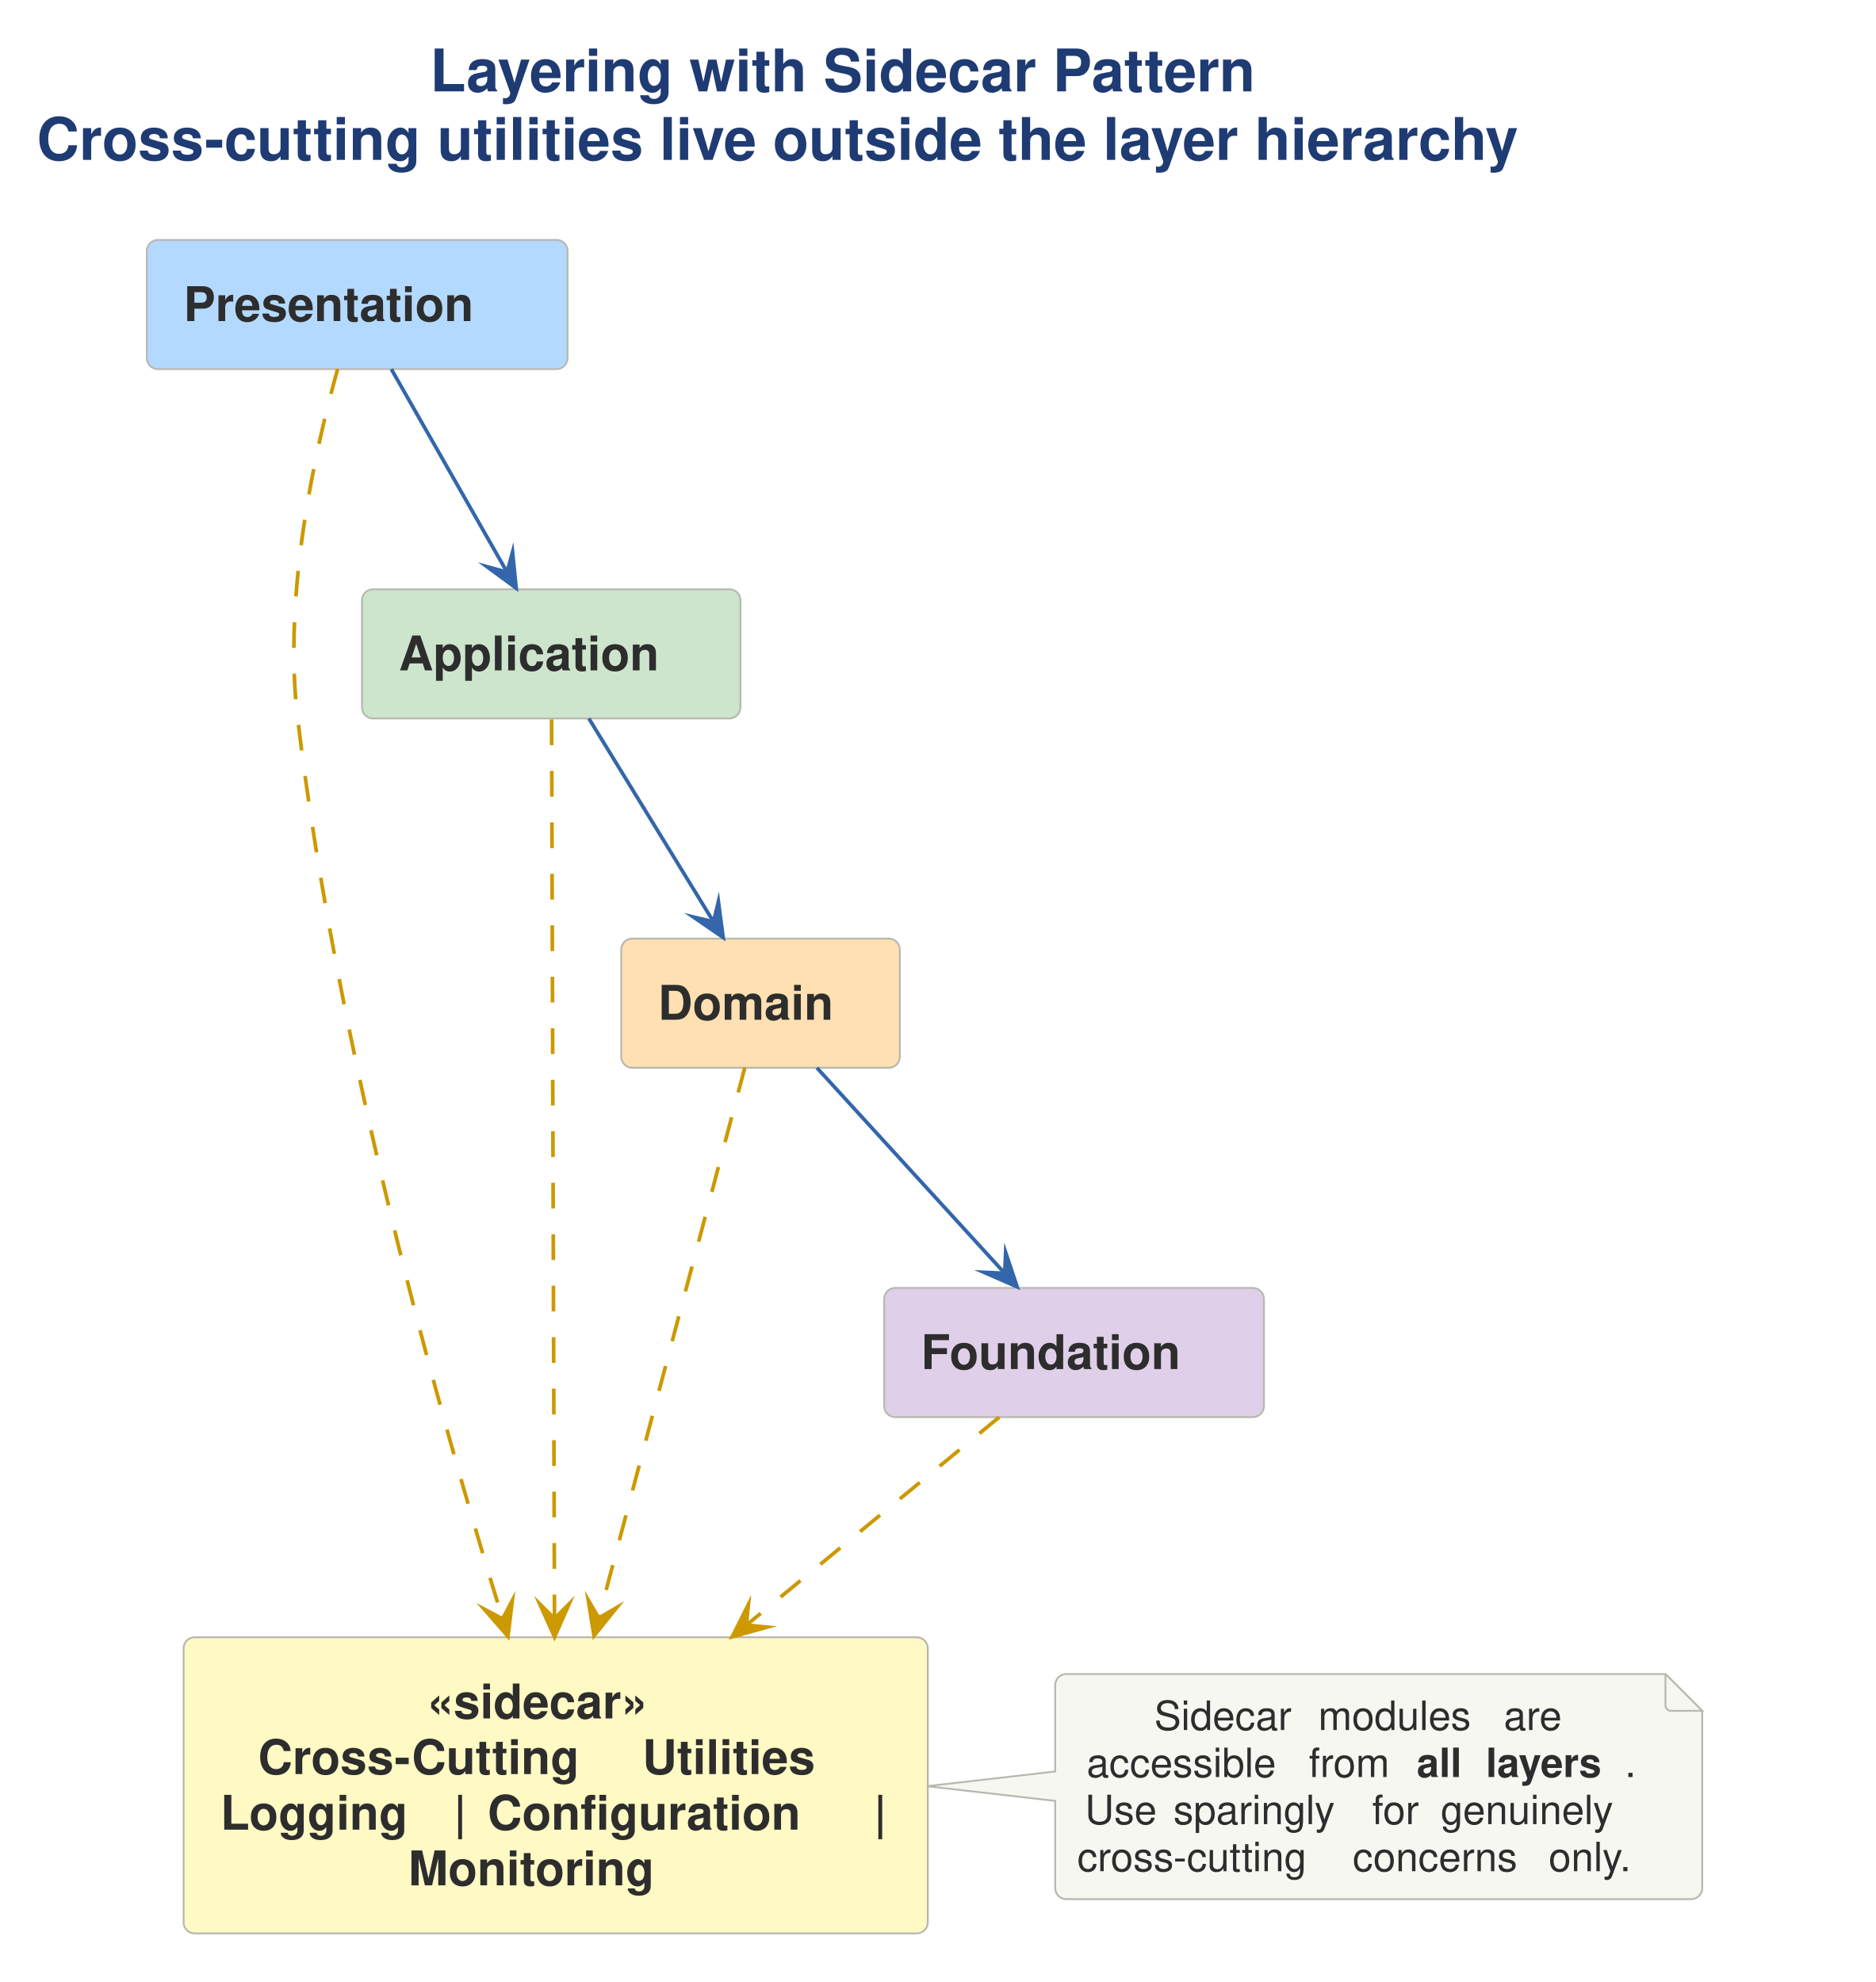
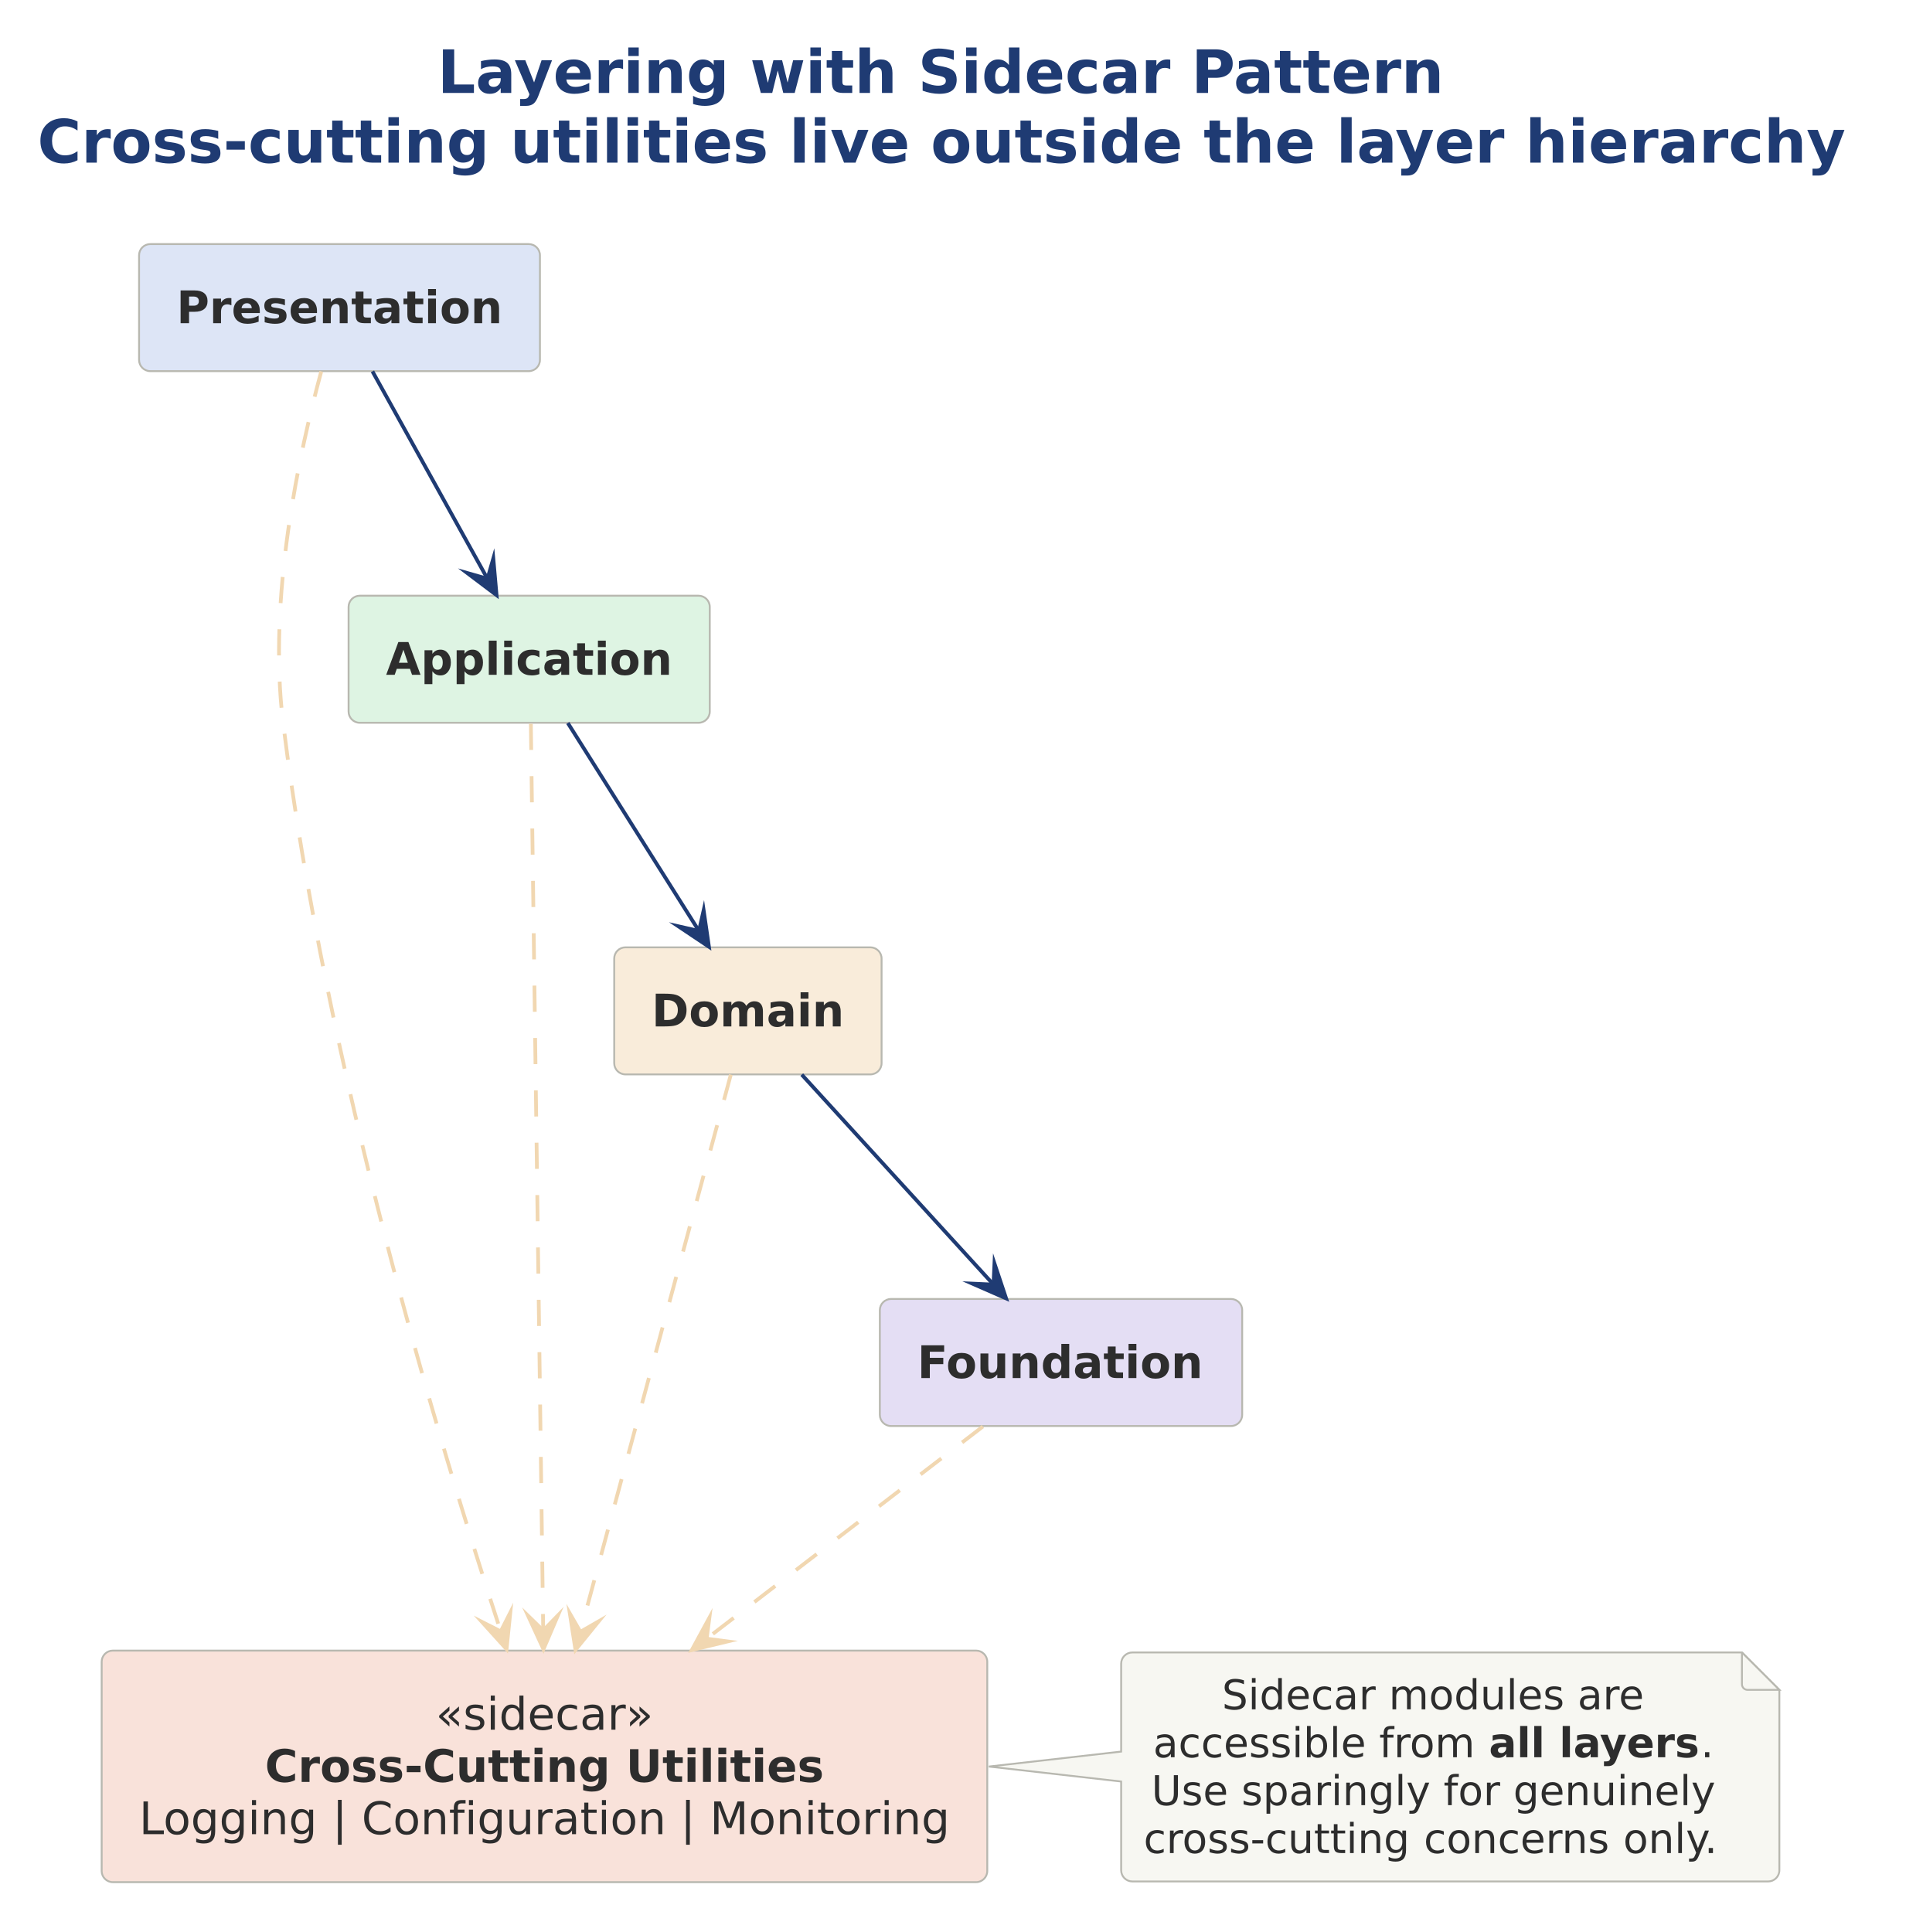
- <svg xmlns="http://www.w3.org/2000/svg" version="1.1" data-diagram-type="DESCRIPTION" style="width:510px;height:539px;" width="510px" height="539px" viewBox="0 0 510 539" zoomAndPan="magnify" preserveAspectRatio="none" contentStyleType="text/css">
+ <svg xmlns="http://www.w3.org/2000/svg" version="1.1" data-diagram-type="DESCRIPTION" style="width:796px;height:807px;" width="796.875px" height="807.813px" viewBox="0 0 796 807" zoomAndPan="magnify" preserveAspectRatio="none" contentStyleType="text/css">
  <defs />
  <g font-family="sans-serif" lengthAdjust="spacing">
-     <g class="title" data-source-line="7">
-       <text x="116.918" y="24.852" fill="#1F3B73" font-size="16" textLength="269.945" font-weight="700" font-family="'Helvetica'">Layering with Sidecar Pattern</text>
-       <text x="10" y="43.477" fill="#1F3B73" font-size="16" textLength="483.781" font-weight="700" font-family="'Helvetica'">Cross-cutting utilities live outside the layer hierarchy</text>
+     <g class="title" data-source-line="3">
+       <text x="182.684" y="38.831" fill="#1F3B73" font-size="25" textLength="421.79" font-weight="700" font-family="DejaVu Sans">Layering with Sidecar Pattern</text>
+       <text x="15.625" y="67.932" fill="#1F3B73" font-size="25" textLength="755.908" font-weight="700" font-family="DejaVu Sans">Cross-cutting utilities live outside the layer hierarchy</text>
    </g>
-     <g class="entity" data-qualified-name="L4" id="ent0001" data-source-line="9">
-       <rect x="39.923" y="65.25" width="114.409" height="35.133" fill="#B3D9FF" style="stroke:#B8B8B0;stroke-width:0.5;" rx="3" ry="3" />
-       <text x="49.923" y="87.317" fill="#2D2D2D" font-size="13" textLength="94.409" font-weight="700" font-family="'Helvetica'">Presentation</text>
+     <g class="entity" data-qualified-name="L4" id="ent0001" data-source-line="5">
+       <rect x="58.083" y="101.953" width="167.416" height="53.076" fill="#DDE5F6" style="stroke:#B8B8B0;stroke-width:0.781;" rx="4.688" ry="4.688" />
+       <text x="73.708" y="134.982" fill="#2D2D2D" font-size="18.75" textLength="136.166" font-weight="700" font-family="DejaVu Sans">Presentation</text>
    </g>
-     <g class="entity" data-qualified-name="L3" id="ent0002" data-source-line="10">
-       <rect x="98.423" y="160.25" width="102.919" height="35.133" fill="#CCE5CC" style="stroke:#B8B8B0;stroke-width:0.5;" rx="3" ry="3" />
-       <text x="108.423" y="182.317" fill="#2D2D2D" font-size="13" textLength="82.919" font-weight="700" font-family="'Helvetica'">Application</text>
+     <g class="entity" data-qualified-name="L3" id="ent0002" data-source-line="6">
+       <rect x="145.583" y="248.828" width="150.845" height="53.076" fill="#DEF4E3" style="stroke:#B8B8B0;stroke-width:0.781;" rx="4.688" ry="4.688" />
+       <text x="161.208" y="281.857" fill="#2D2D2D" font-size="18.75" textLength="119.595" font-weight="700" font-family="DejaVu Sans">Application</text>
    </g>
-     <g class="entity" data-qualified-name="L2" id="ent0003" data-source-line="11">
-       <rect x="168.923" y="255.25" width="75.751" height="35.133" fill="#FFE0B2" style="stroke:#B8B8B0;stroke-width:0.5;" rx="3" ry="3" />
-       <text x="178.923" y="277.317" fill="#2D2D2D" font-size="13" textLength="55.751" font-weight="700" font-family="'Helvetica'">Domain</text>
+     <g class="entity" data-qualified-name="L2" id="ent0003" data-source-line="7">
+       <rect x="256.521" y="395.703" width="111.661" height="53.076" fill="#F9ECDA" style="stroke:#B8B8B0;stroke-width:0.781;" rx="4.688" ry="4.688" />
+       <text x="272.146" y="428.732" fill="#2D2D2D" font-size="18.75" textLength="80.411" font-weight="700" font-family="DejaVu Sans">Domain</text>
    </g>
-     <g class="entity" data-qualified-name="L1" id="ent0004" data-source-line="12">
-       <rect x="240.423" y="350.25" width="103.256" height="35.133" fill="#E0CFE8" style="stroke:#B8B8B0;stroke-width:0.5;" rx="3" ry="3" />
-       <text x="250.423" y="372.317" fill="#2D2D2D" font-size="13" textLength="83.256" font-weight="700" font-family="'Helvetica'">Foundation</text>
+     <g class="entity" data-qualified-name="L1" id="ent0004" data-source-line="8">
+       <rect x="367.458" y="542.578" width="151.331" height="53.076" fill="#E4DEF4" style="stroke:#B8B8B0;stroke-width:0.781;" rx="4.688" ry="4.688" />
+       <text x="383.083" y="575.607" fill="#2D2D2D" font-size="18.75" textLength="120.081" font-weight="700" font-family="DejaVu Sans">Foundation</text>
    </g>
-     <g class="entity" data-qualified-name="SIDE" id="ent0005" data-source-line="14">
-       <rect x="49.923" y="445.25" width="202.355" height="80.531" fill="#FFF9C4" style="stroke:#B8B8B0;stroke-width:0.5;" rx="3" ry="3" />
-       <text x="116.1" y="467.317" fill="#2D2D2D" font-size="13" textLength="70.002" font-weight="700" font-family="'Helvetica'">«sidecar»</text>
-       <text x="70.159" y="482.45" fill="#2D2D2D" font-size="13" textLength="99.995" font-weight="700" font-family="'Helvetica'">Cross-Cutting</text>
-       <text x="170.154" y="482.45" fill="#2D2D2D" font-size="13" font-weight="700" font-family="'Helvetica'"> </text>
-       <text x="174.679" y="482.45" fill="#2D2D2D" font-size="13" textLength="57.364" font-weight="700" font-family="'Helvetica'">Utilities</text>
-       <text x="59.923" y="497.583" fill="#2D2D2D" font-size="13" textLength="58.843" font-weight="700" font-family="'Helvetica'">Logging</text>
-       <text x="118.766" y="497.583" fill="#2D2D2D" font-size="13" font-weight="700" font-family="'Helvetica'"> </text>
-       <text x="123.292" y="497.583" fill="#2D2D2D" font-size="13" font-weight="700" font-family="'Helvetica'">|</text>
-       <text x="128.04" y="497.583" fill="#2D2D2D" font-size="13" font-weight="700" font-family="'Helvetica'"> </text>
-       <text x="132.566" y="497.583" fill="#2D2D2D" font-size="13" textLength="100.439" font-weight="700" font-family="'Helvetica'">Configuration</text>
-       <text x="233.005" y="497.583" fill="#2D2D2D" font-size="13" font-weight="700" font-family="'Helvetica'"> </text>
-       <text x="237.531" y="497.583" fill="#2D2D2D" font-size="13" font-weight="700" font-family="'Helvetica'">|</text>
-       <text x="111.025" y="512.715" fill="#2D2D2D" font-size="13" textLength="80.152" font-weight="700" font-family="'Helvetica'">Monitoring</text>
+     <g class="entity" data-qualified-name="SIDE" id="ent0005" data-source-line="10">
+       <rect x="42.458" y="689.453" width="369.867" height="96.729" fill="#F9E2DA" style="stroke:#B8B8B0;stroke-width:0.781;" rx="4.688" ry="4.688" />
+       <text x="181.959" y="722.482" fill="#2D2D2D" font-size="18.75" textLength="90.866" font-family="DejaVu Sans">«sidecar»</text>
+       <text x="110.648" y="744.308" fill="#2D2D2D" font-size="18.75" textLength="144.223" font-weight="700" font-family="DejaVu Sans">Cross-Cutting</text>
+       <text x="254.871" y="744.308" fill="#2D2D2D" font-size="18.75" font-weight="700" font-family="DejaVu Sans"> </text>
+       <text x="261.399" y="744.308" fill="#2D2D2D" font-size="18.75" textLength="82.736" font-weight="700" font-family="DejaVu Sans">Utilities</text>
+       <text x="58.083" y="766.135" fill="#2D2D2D" font-size="18.75" textLength="74.716" font-family="DejaVu Sans">Logging</text>
+       <text x="132.8" y="766.135" fill="#2D2D2D" font-size="18.75" font-family="DejaVu Sans"> </text>
+       <text x="138.76" y="766.135" fill="#2D2D2D" font-size="18.75" font-family="DejaVu Sans">|</text>
+       <text x="145.077" y="766.135" fill="#2D2D2D" font-size="18.75" font-family="DejaVu Sans"> </text>
+       <text x="151.037" y="766.135" fill="#2D2D2D" font-size="18.75" textLength="127.158" font-family="DejaVu Sans">Configuration</text>
+       <text x="278.194" y="766.135" fill="#2D2D2D" font-size="18.75" font-family="DejaVu Sans"> </text>
+       <text x="284.155" y="766.135" fill="#2D2D2D" font-size="18.75" font-family="DejaVu Sans">|</text>
+       <text x="290.472" y="766.135" fill="#2D2D2D" font-size="18.75" font-family="DejaVu Sans"> </text>
+       <text x="296.432" y="766.135" fill="#2D2D2D" font-size="18.75" textLength="100.269" font-family="DejaVu Sans">Monitoring</text>
    </g>
-     <g class="entity" data-qualified-name="GMN13" id="ent0014" data-source-line="26">
-       <path d="M286.923,458.25 L286.923,481.75 L251.983,485.75 L286.923,489.75 L286.923,513.469 A3,3 0 0 0 289.923,516.469 L459.858,516.469 A3,3 0 0 0 462.858,513.469 L462.858,465.25 L452.858,455.25 L289.923,455.25 A3,3 0 0 0 286.923,458.25" style="stroke:#B8B8B0;stroke-width:0.5;" fill="#F7F7F2" />
-       <path d="M452.858,455.25 L452.858,463.75 A1.5,1.5 0 0 0 454.358,465.25 L462.858,465.25 L452.858,455.25" style="stroke:#B8B8B0;stroke-width:0.5;" fill="#F7F7F2" />
-       <text x="313.852" y="470.46" fill="#2D2D2D" font-size="11" textLength="41.1" font-family="'Helvetica'">Sidecar</text>
-       <text x="354.951" y="470.46" fill="#2D2D2D" font-size="11" font-family="'Helvetica'"> </text>
-       <text x="358.448" y="470.46" fill="#2D2D2D" font-size="11" textLength="46.954" font-family="'Helvetica'">modules</text>
-       <text x="405.402" y="470.46" fill="#2D2D2D" font-size="11" font-family="'Helvetica'"> </text>
-       <text x="408.899" y="470.46" fill="#2D2D2D" font-size="11" textLength="18.031" font-family="'Helvetica'">are</text>
-       <text x="295.467" y="483.265" fill="#2D2D2D" font-size="11" textLength="56.928" font-family="'Helvetica'">accessible</text>
-       <text x="352.395" y="483.265" fill="#2D2D2D" font-size="11" font-family="'Helvetica'"> </text>
-       <text x="355.891" y="483.265" fill="#2D2D2D" font-size="11" textLength="25.84" font-family="'Helvetica'">from</text>
-       <text x="381.732" y="483.265" fill="#2D2D2D" font-size="11" font-family="'Helvetica'"> </text>
-       <text x="385.228" y="483.265" fill="#2D2D2D" font-size="11" textLength="14.964" font-weight="700" font-family="'Helvetica'">all</text>
-       <text x="400.192" y="483.265" fill="#2D2D2D" font-size="11" font-weight="700" font-family="'Helvetica'"> </text>
-       <text x="404.022" y="483.265" fill="#2D2D2D" font-size="11" textLength="37.796" font-weight="700" font-family="'Helvetica'">layers</text>
-       <text x="441.818" y="483.265" fill="#2D2D2D" font-size="11" font-family="'Helvetica'">.</text>
-       <text x="295.005" y="496.07" fill="#2D2D2D" font-size="11" textLength="20.55" font-family="'Helvetica'">Use</text>
-       <text x="315.554" y="496.07" fill="#2D2D2D" font-size="11" font-family="'Helvetica'"> </text>
-       <text x="319.051" y="496.07" fill="#2D2D2D" font-size="11" textLength="50.553" font-family="'Helvetica'">sparingly</text>
-       <text x="369.604" y="496.07" fill="#2D2D2D" font-size="11" font-family="'Helvetica'"> </text>
-       <text x="373.1" y="496.07" fill="#2D2D2D" font-size="11" textLength="15.125" font-family="'Helvetica'">for</text>
-       <text x="388.225" y="496.07" fill="#2D2D2D" font-size="11" font-family="'Helvetica'"> </text>
-       <text x="391.722" y="496.07" fill="#2D2D2D" font-size="11" textLength="54.055" font-family="'Helvetica'">genuinely</text>
-       <text x="292.923" y="508.875" fill="#2D2D2D" font-size="11" textLength="71.387" font-family="'Helvetica'">cross-cutting</text>
-       <text x="364.311" y="508.875" fill="#2D2D2D" font-size="11" font-family="'Helvetica'"> </text>
-       <text x="367.807" y="508.875" fill="#2D2D2D" font-size="11" textLength="49.79" font-family="'Helvetica'">concerns</text>
-       <text x="417.597" y="508.875" fill="#2D2D2D" font-size="11" font-family="'Helvetica'"> </text>
-       <text x="421.094" y="508.875" fill="#2D2D2D" font-size="11" textLength="26.764" font-family="'Helvetica'">only.</text>
+     <g class="entity" data-qualified-name="GMN13" id="ent0014" data-source-line="22">
+       <path d="M468.24,694.922 L468.24,731.641 L412.99,737.891 L468.24,744.141 L468.24,781.201 A4.688,4.688 0 0 0 472.927,785.889 L738.45,785.889 A4.688,4.688 0 0 0 743.137,781.201 L743.137,705.859 L727.512,690.234 L472.927,690.234 A4.688,4.688 0 0 0 468.24,694.922" style="stroke:#B8B8B0;stroke-width:0.781;" fill="#F7F7F2" />
+       <path d="M727.512,690.234 L727.512,703.516 A2.344,2.344 0 0 0 729.856,705.859 L743.137,705.859 L727.512,690.234" style="stroke:#B8B8B0;stroke-width:0.781;" fill="#F7F7F2" />
+       <text x="510.315" y="714.001" fill="#2D2D2D" font-size="17.188" textLength="64.218" font-family="DejaVu Sans">Sidecar</text>
+       <text x="574.533" y="714.001" fill="#2D2D2D" font-size="17.188" font-family="DejaVu Sans"> </text>
+       <text x="579.997" y="714.001" fill="#2D2D2D" font-size="17.188" textLength="73.366" font-family="DejaVu Sans">modules</text>
+       <text x="653.363" y="714.001" fill="#2D2D2D" font-size="17.188" font-family="DejaVu Sans"> </text>
+       <text x="658.826" y="714.001" fill="#2D2D2D" font-size="17.188" textLength="28.173" font-family="DejaVu Sans">are</text>
+       <text x="481.588" y="734.008" fill="#2D2D2D" font-size="17.188" textLength="88.95" font-family="DejaVu Sans">accessible</text>
+       <text x="570.539" y="734.008" fill="#2D2D2D" font-size="17.188" font-family="DejaVu Sans"> </text>
+       <text x="576.002" y="734.008" fill="#2D2D2D" font-size="17.188" textLength="40.376" font-family="DejaVu Sans">from</text>
+       <text x="616.378" y="734.008" fill="#2D2D2D" font-size="17.188" font-family="DejaVu Sans"> </text>
+       <text x="621.841" y="734.008" fill="#2D2D2D" font-size="17.188" textLength="23.381" font-weight="700" font-family="DejaVu Sans">all</text>
+       <text x="645.222" y="734.008" fill="#2D2D2D" font-size="17.188" font-weight="700" font-family="DejaVu Sans"> </text>
+       <text x="651.206" y="734.008" fill="#2D2D2D" font-size="17.188" textLength="59.057" font-weight="700" font-family="DejaVu Sans">layers</text>
+       <text x="710.263" y="734.008" fill="#2D2D2D" font-size="17.188" font-family="DejaVu Sans">.</text>
+       <text x="480.867" y="754.015" fill="#2D2D2D" font-size="17.188" textLength="32.109" font-family="DejaVu Sans">Use</text>
+       <text x="512.976" y="754.015" fill="#2D2D2D" font-size="17.188" font-family="DejaVu Sans"> </text>
+       <text x="518.439" y="754.015" fill="#2D2D2D" font-size="17.188" textLength="78.989" font-family="DejaVu Sans">sparingly</text>
+       <text x="597.428" y="754.015" fill="#2D2D2D" font-size="17.188" font-family="DejaVu Sans"> </text>
+       <text x="602.891" y="754.015" fill="#2D2D2D" font-size="17.188" textLength="23.633" font-family="DejaVu Sans">for</text>
+       <text x="626.524" y="754.015" fill="#2D2D2D" font-size="17.188" font-family="DejaVu Sans"> </text>
+       <text x="631.987" y="754.015" fill="#2D2D2D" font-size="17.188" textLength="84.46" font-family="DejaVu Sans">genuinely</text>
+       <text x="477.615" y="774.023" fill="#2D2D2D" font-size="17.188" textLength="111.543" font-family="DejaVu Sans">cross-cutting</text>
+       <text x="589.157" y="774.023" fill="#2D2D2D" font-size="17.188" font-family="DejaVu Sans"> </text>
+       <text x="594.621" y="774.023" fill="#2D2D2D" font-size="17.188" textLength="77.797" font-family="DejaVu Sans">concerns</text>
+       <text x="672.417" y="774.023" fill="#2D2D2D" font-size="17.188" font-family="DejaVu Sans"> </text>
+       <text x="677.881" y="774.023" fill="#2D2D2D" font-size="17.188" textLength="41.819" font-family="DejaVu Sans">only.</text>
    </g>
-     <g class="link" data-entity-1="ent0001" data-entity-2="ent0002" id="lnk6" data-source-line="16" data-link-type="dependency">
-       <path d="M106.403,100.38 C115.983,117.2 128.258,138.726 137.878,155.606" style="stroke:#36A;stroke-width:1;" fill="none" id="L4-to-L3" />
-       <polygon points="140.353,159.95,139.372,150.15,137.878,155.606,132.422,154.111,140.353,159.95" fill="#36A" style="stroke:#36A;stroke-width:1;stroke-linejoin:miter;stroke-miterlimit:10;" />
+     <g class="link" data-entity-1="ent0001" data-entity-2="ent0002" id="lnk6" data-source-line="12" data-link-type="dependency">
+       <path d="M155.552,155.125 C170.099,181.344 189.014,215.464 203.592,241.761" style="stroke:#1F3B73;stroke-width:1.563;" fill="none" id="L4-to-L3" />
+       <polygon points="207.38,248.594,206.028,233.264,203.592,241.761,195.096,239.325,207.38,248.594" fill="#1F3B73" style="stroke:#1F3B73;stroke-width:1.563;stroke-linejoin:miter;stroke-miterlimit:10;" />
    </g>
-     <g class="link" data-entity-1="ent0002" data-entity-2="ent0003" id="lnk7" data-source-line="17" data-link-type="dependency">
-       <path d="M160.113,195.38 C170.423,212.2 183.67,233.807 194.02,250.687" style="stroke:#36A;stroke-width:1;" fill="none" id="L3-to-L2" />
-       <polygon points="196.633,254.95,195.339,245.187,194.02,250.687,188.519,249.368,196.633,254.95" fill="#36A" style="stroke:#36A;stroke-width:1;stroke-linejoin:miter;stroke-miterlimit:10;" />
+     <g class="link" data-entity-1="ent0002" data-entity-2="ent0003" id="lnk7" data-source-line="13" data-link-type="dependency">
+       <path d="M237.146,302 C253.677,328.219 275.339,362.563 291.917,388.86" style="stroke:#1F3B73;stroke-width:1.563;" fill="none" id="L3-to-L2" />
+       <polygon points="296.083,395.469,293.871,380.24,291.917,388.86,283.297,386.906,296.083,395.469" fill="#1F3B73" style="stroke:#1F3B73;stroke-width:1.563;stroke-linejoin:miter;stroke-miterlimit:10;" />
    </g>
-     <g class="link" data-entity-1="ent0003" data-entity-2="ent0004" id="lnk8" data-source-line="18" data-link-type="dependency">
-       <path d="M222.123,290.38 C237.493,307.2 257.77,329.38 273.2,346.26" style="stroke:#36A;stroke-width:1;" fill="none" id="L2-to-L1" />
-       <polygon points="276.573,349.95,273.453,340.608,273.2,346.26,267.549,346.006,276.573,349.95" fill="#36A" style="stroke:#36A;stroke-width:1;stroke-linejoin:miter;stroke-miterlimit:10;" />
+     <g class="link" data-entity-1="ent0003" data-entity-2="ent0004" id="lnk8" data-source-line="14" data-link-type="dependency">
+       <path d="M334.849,448.875 C358.802,475.094 390.926,510.276 414.926,536.573" style="stroke:#1F3B73;stroke-width:1.563;" fill="none" id="L2-to-L1" />
+       <polygon points="420.193,542.344,415.329,527.744,414.926,536.573,406.097,536.17,420.193,542.344" fill="#1F3B73" style="stroke:#1F3B73;stroke-width:1.563;stroke-linejoin:miter;stroke-miterlimit:10;" />
    </g>
-     <g class="link" data-entity-1="ent0001" data-entity-2="ent0005" id="lnk9" data-source-line="20" data-link-type="dependency">
-       <path d="M91.813,100.34 C85.733,122.09 76.893,161.46 80.923,195.25 C91.753,286.13 119.599,384.952 136.659,440.242" style="stroke:#C90;stroke-width:1;stroke-dasharray:7,7;" fill="none" id="L4-to-SIDE" />
-       <polygon points="138.133,445.02,139.302,435.241,136.659,440.242,131.658,437.599,138.133,445.02" fill="#C90" style="stroke:#C90;stroke-width:1;stroke-linejoin:miter;stroke-miterlimit:10;" />
+     <g class="link" data-entity-1="ent0001" data-entity-2="ent0005" id="lnk9" data-source-line="16" data-link-type="dependency">
+       <path d="M134.177,155.109 C125.083,188.531 111.755,249.656 118.24,301.953 C136.036,445.5 183.282,602.339 209.126,681.433" style="stroke:#F1D7B1;stroke-width:1.563;stroke-dasharray:10.938,10.938;" fill="none" id="L4-to-SIDE" />
+       <polygon points="211.552,688.859,213.125,673.551,209.126,681.433,201.244,677.434,211.552,688.859" fill="#F1D7B1" style="stroke:#F1D7B1;stroke-width:1.563;stroke-linejoin:miter;stroke-miterlimit:10;" />
    </g>
-     <g class="link" data-entity-1="ent0002" data-entity-2="ent0005" id="lnk10" data-source-line="21" data-link-type="dependency">
-       <path d="M149.983,195.64 C150.133,242.94 150.557,372.65 150.777,440.17" style="stroke:#C90;stroke-width:1;stroke-dasharray:7,7;" fill="none" id="L3-to-SIDE" />
-       <polygon points="150.793,445.17,154.764,436.157,150.777,440.17,146.764,436.183,150.793,445.17" fill="#C90" style="stroke:#C90;stroke-width:1;stroke-linejoin:miter;stroke-miterlimit:10;" />
+     <g class="link" data-entity-1="ent0002" data-entity-2="ent0005" id="lnk10" data-source-line="17" data-link-type="dependency">
+       <path d="M221.708,302.313 C222.708,376.219 225.555,584.563 226.868,681.063" style="stroke:#F1D7B1;stroke-width:1.563;stroke-dasharray:10.938,10.938;" fill="none" id="L3-to-SIDE" />
+       <polygon points="226.974,688.875,233.032,674.729,226.868,681.063,220.533,674.899,226.974,688.875" fill="#F1D7B1" style="stroke:#F1D7B1;stroke-width:1.563;stroke-linejoin:miter;stroke-miterlimit:10;" />
    </g>
-     <g class="link" data-entity-1="ent0003" data-entity-2="ent0005" id="lnk11" data-source-line="22" data-link-type="dependency">
-       <path d="M202.533,290.31 C193.763,323.34 175.166,393.417 162.796,440.017" style="stroke:#C90;stroke-width:1;stroke-dasharray:7,7;" fill="none" id="L2-to-SIDE" />
-       <polygon points="161.513,444.85,167.689,437.178,162.796,440.017,159.956,435.125,161.513,444.85" fill="#C90" style="stroke:#C90;stroke-width:1;stroke-linejoin:miter;stroke-miterlimit:10;" />
+     <g class="link" data-entity-1="ent0003" data-entity-2="ent0005" id="lnk11" data-source-line="18" data-link-type="dependency">
+       <path d="M305.224,448.875 C291.146,501.016 260.542,614.395 242.386,681.614" style="stroke:#F1D7B1;stroke-width:1.563;stroke-dasharray:10.938,10.938;" fill="none" id="L2-to-SIDE" />
+       <polygon points="240.349,689.156,250.05,677.21,242.386,681.614,237.982,673.951,240.349,689.156" fill="#F1D7B1" style="stroke:#F1D7B1;stroke-width:1.563;stroke-linejoin:miter;stroke-miterlimit:10;" />
    </g>
-     <g class="link" data-entity-1="ent0004" data-entity-2="ent0005" id="lnk12" data-source-line="23" data-link-type="dependency">
-       <path d="M271.723,385.37 C252.833,400.91 227.765,421.533 202.955,441.943" style="stroke:#C90;stroke-width:1;stroke-dasharray:7,7;" fill="none" id="L1-to-SIDE" />
-       <polygon points="199.093,445.12,208.585,442.491,202.955,441.943,203.502,436.313,199.093,445.12" fill="#C90" style="stroke:#C90;stroke-width:1;stroke-linejoin:miter;stroke-miterlimit:10;" />
+     <g class="link" data-entity-1="ent0004" data-entity-2="ent0005" id="lnk12" data-source-line="19" data-link-type="dependency">
+       <path d="M410.49,595.859 C378.333,620.563 334.67,654.101 295.123,684.476" style="stroke:#F1D7B1;stroke-width:1.563;stroke-dasharray:10.938,10.938;" fill="none" id="L1-to-SIDE" />
+       <polygon points="288.927,689.234,303.887,685.625,295.123,684.476,296.272,675.712,288.927,689.234" fill="#F1D7B1" style="stroke:#F1D7B1;stroke-width:1.563;stroke-linejoin:miter;stroke-miterlimit:10;" />
    </g>
  </g>
</svg>
